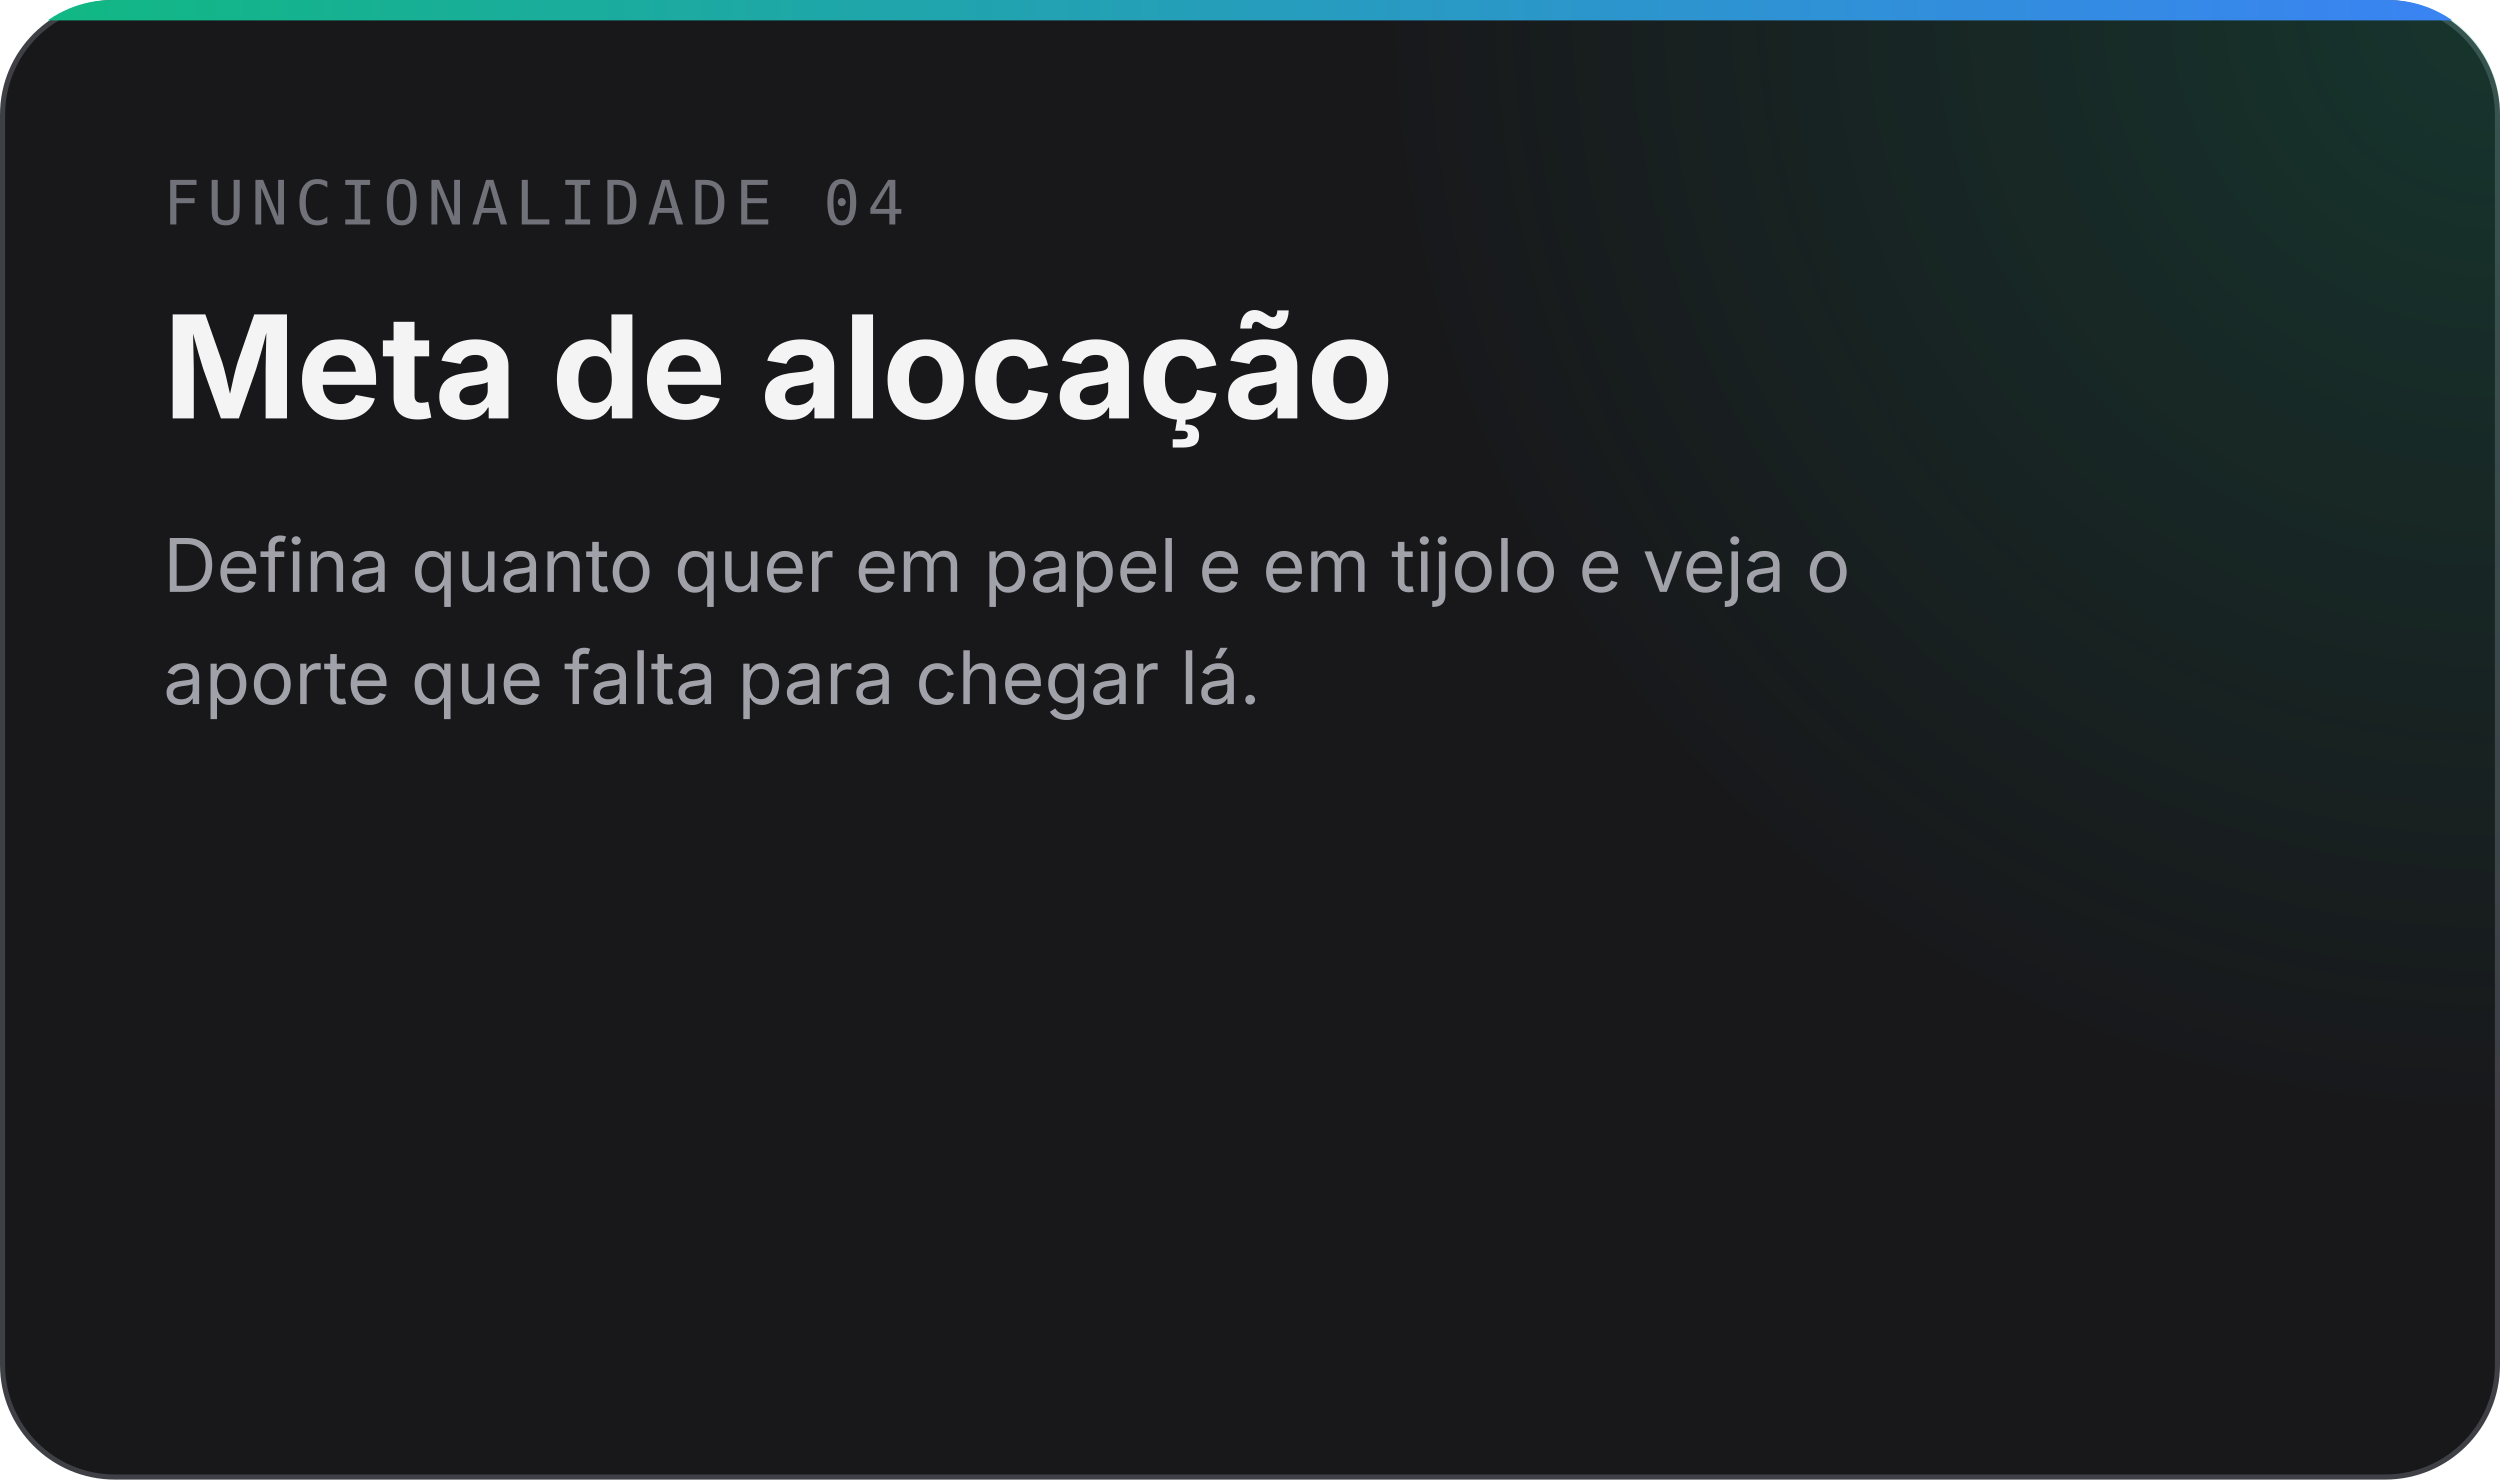
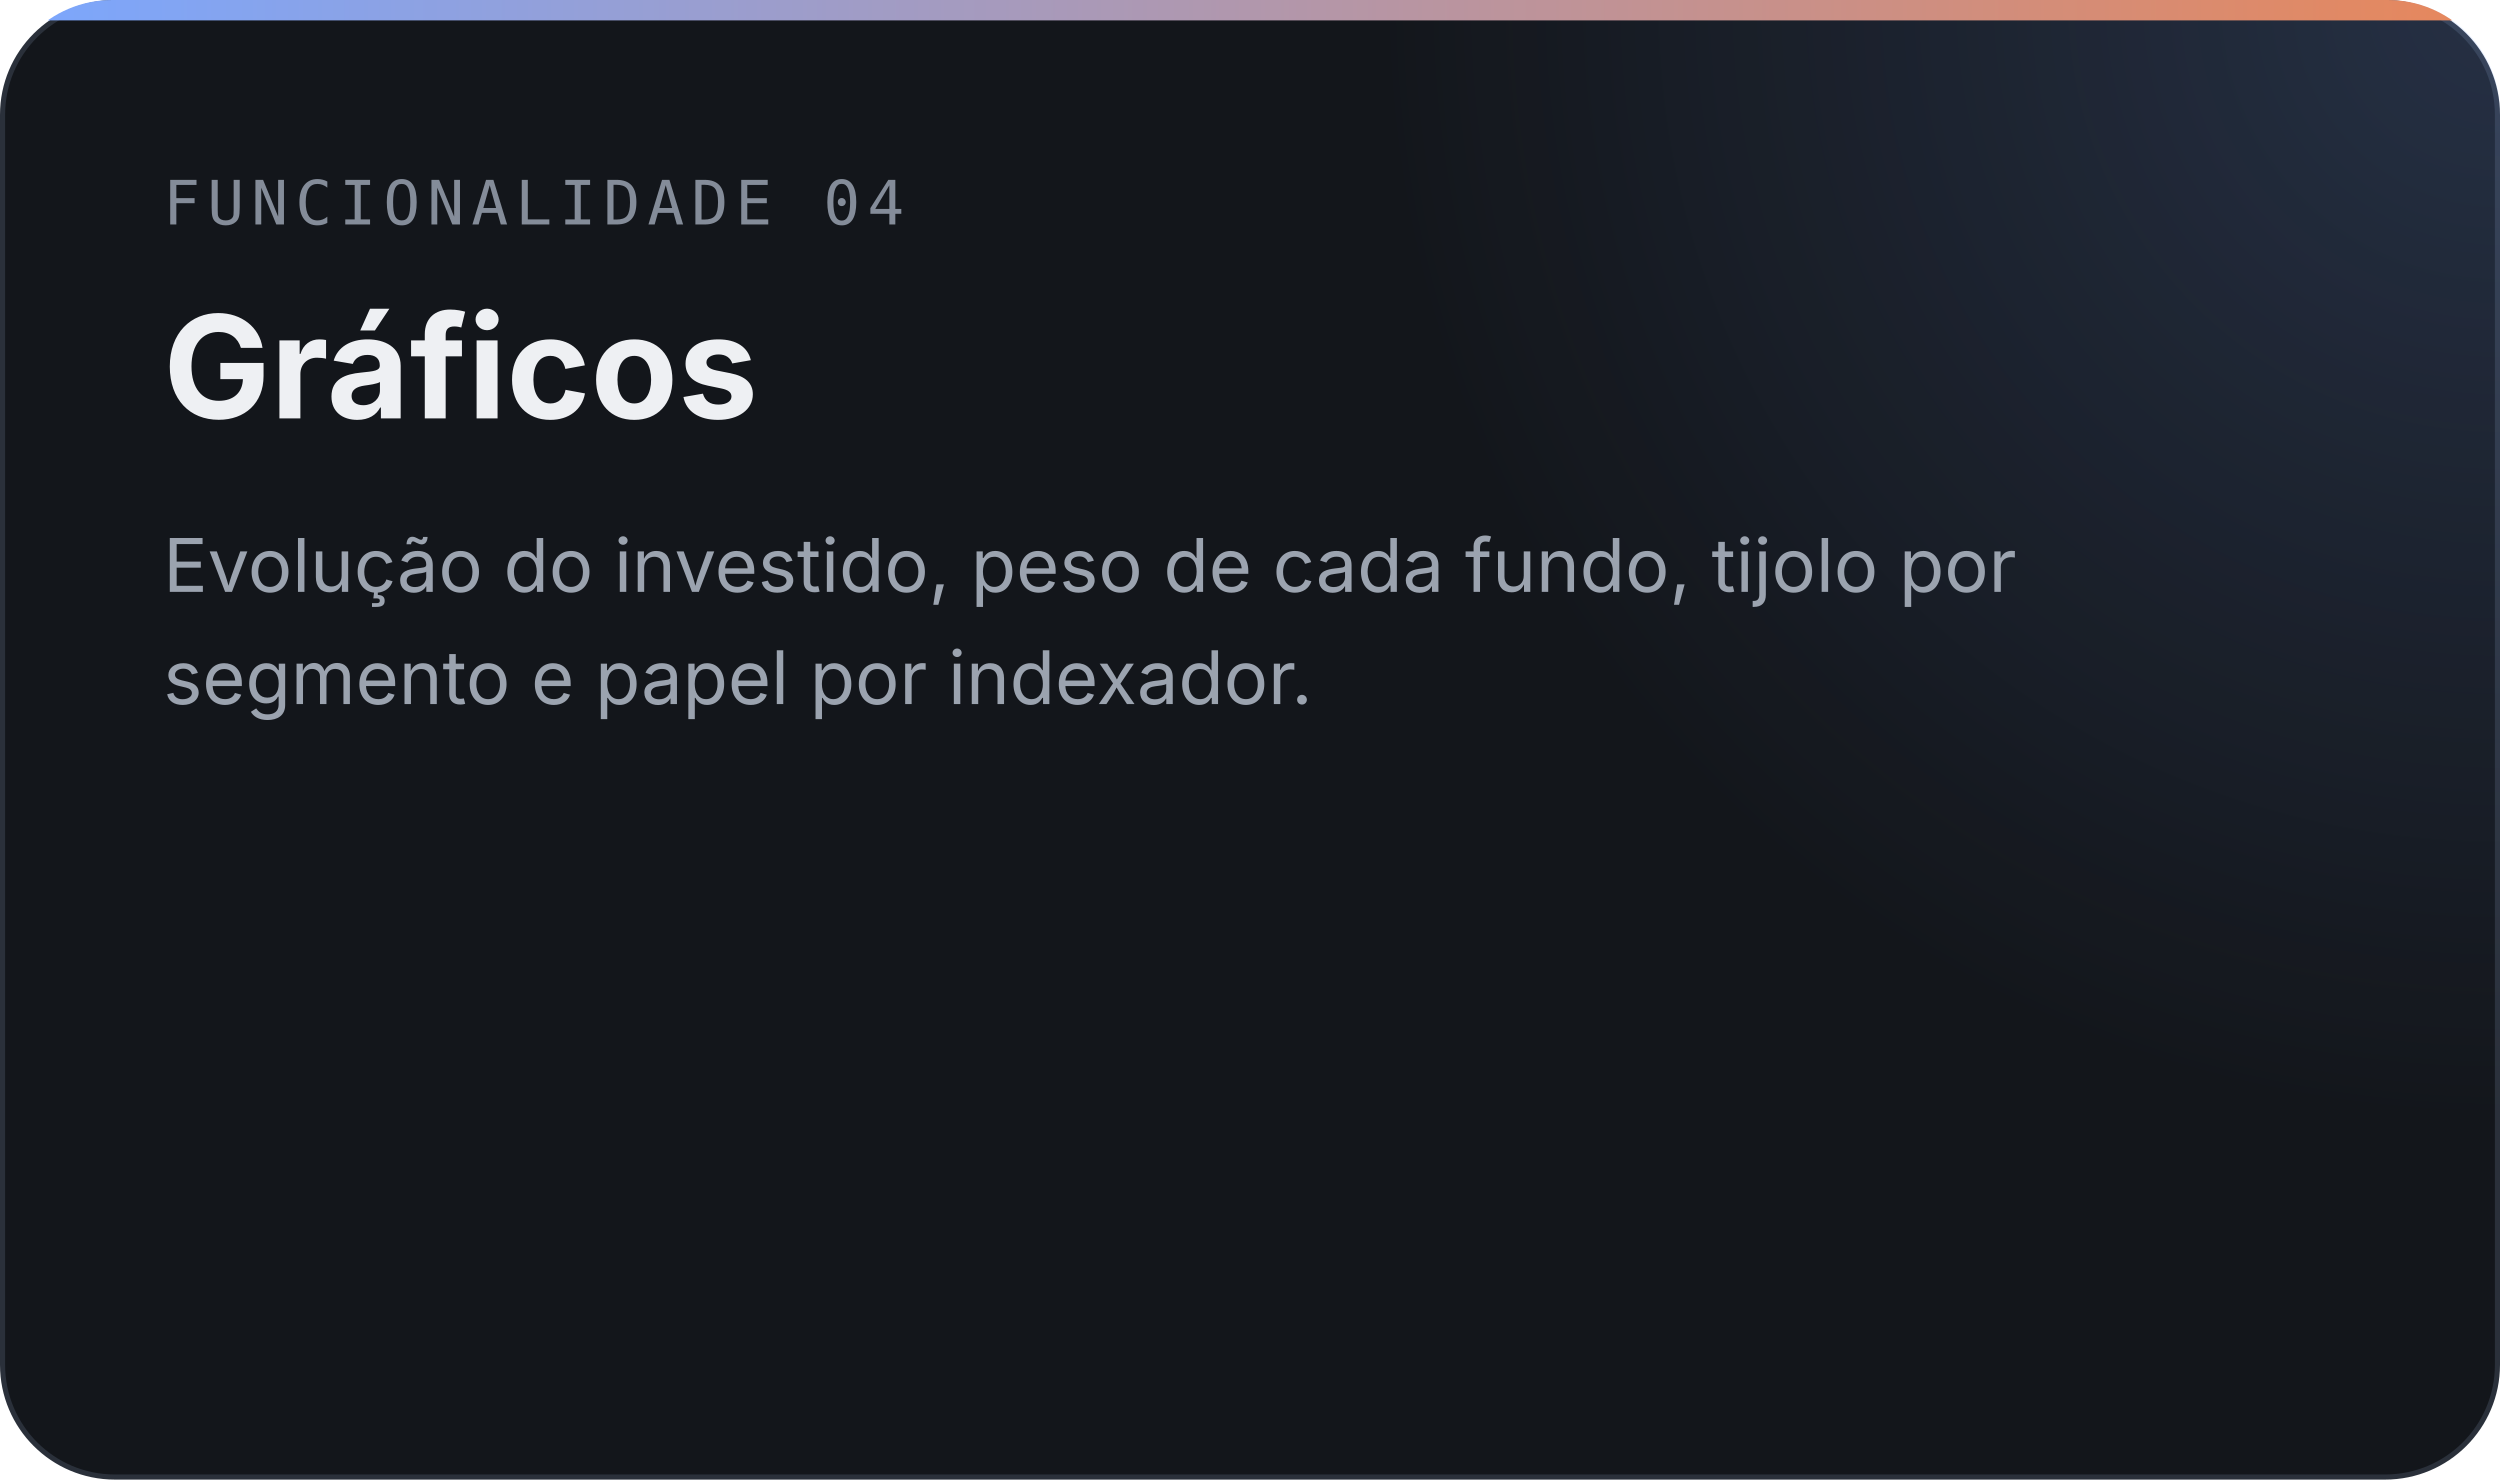
- <svg xmlns="http://www.w3.org/2000/svg" width="490" height="290" viewBox="0 0 490 290" role="img" aria-label="Meta de alocação. Defina quanto quer em papel e em tijolo e veja o aporte que falta para chegar lá.">
+ <svg xmlns="http://www.w3.org/2000/svg" width="490" height="290" viewBox="0 0 490 290" role="img" aria-label="Gráficos. Evolução do investido, peso de cada fundo, tijolo por segmento e papel por indexador.">
  <defs>
    <linearGradient id="g" x1="0" y1="0" x2="1" y2="0">
-       <stop offset="0" stop-color="#10b981" />
-       <stop offset="1" stop-color="#3b82f6" />
+       <stop offset="0" stop-color="#7aa7ff" />
+       <stop offset="1" stop-color="#e8875a" />
    </linearGradient>
    <radialGradient id="fc" gradientUnits="userSpaceOnUse" cx="490" cy="0" r="220">
-       <stop offset="0" stop-color="#10b981" stop-opacity="0.18" />
-       <stop offset="1" stop-color="#10b981" stop-opacity="0" />
+       <stop offset="0" stop-color="#7aa7ff" stop-opacity="0.18" />
+       <stop offset="1" stop-color="#7aa7ff" stop-opacity="0" />
    </radialGradient>
    <clipPath id="fk">
      <rect width="490" height="290" rx="22" />
    </clipPath>
  </defs>
-   <rect x="0.5" y="0.5" width="489" height="289" rx="22" fill="#18181b" stroke="#3f3f46" />
+   <rect x="0.5" y="0.5" width="489" height="289" rx="22" fill="#13161b" stroke="#2a303a" />
  <g clip-path="url(#fk)">
    <rect width="490" height="290" fill="url(#fc)" />
    <rect width="490" height="4" fill="url(#g)" />
  </g>
-   <text x="32" y="44" font-family="ui-monospace,'SFMono-Regular',Menlo,Consolas,monospace" font-size="12" letter-spacing="1.4" fill="#71717a">FUNCIONALIDADE 04</text>
-   <text x="32" y="82" font-family="Inter,'Segoe UI',-apple-system,Helvetica,Arial,sans-serif" font-size="28" font-weight="700" fill="#f4f4f5">Meta de alocação</text>
-   <text x="32" y="116" font-family="Inter,'Segoe UI',-apple-system,Helvetica,Arial,sans-serif" font-size="14.5" fill="#a1a1aa">Defina quanto quer em papel e em tijolo e veja o</text>
-   <text x="32" y="138" font-family="Inter,'Segoe UI',-apple-system,Helvetica,Arial,sans-serif" font-size="14.5" fill="#a1a1aa">aporte que falta para chegar lá.</text>
+   <text x="32" y="44" font-family="'Geist Mono',ui-monospace,'SFMono-Regular',Menlo,Consolas,monospace" font-size="12" letter-spacing="1.4" fill="#848c99">FUNCIONALIDADE 04</text>
+   <text x="32" y="82" font-family="Geist,Inter,'Segoe UI',-apple-system,Helvetica,Arial,sans-serif" font-size="28" font-weight="700" fill="#eef0f3">Gráficos</text>
+   <text x="32" y="116" font-family="Geist,Inter,'Segoe UI',-apple-system,Helvetica,Arial,sans-serif" font-size="14.5" fill="#9ba3af">Evolução do investido, peso de cada fundo, tijolo por</text>
+   <text x="32" y="138" font-family="Geist,Inter,'Segoe UI',-apple-system,Helvetica,Arial,sans-serif" font-size="14.5" fill="#9ba3af">segmento e papel por indexador.</text>
</svg>
